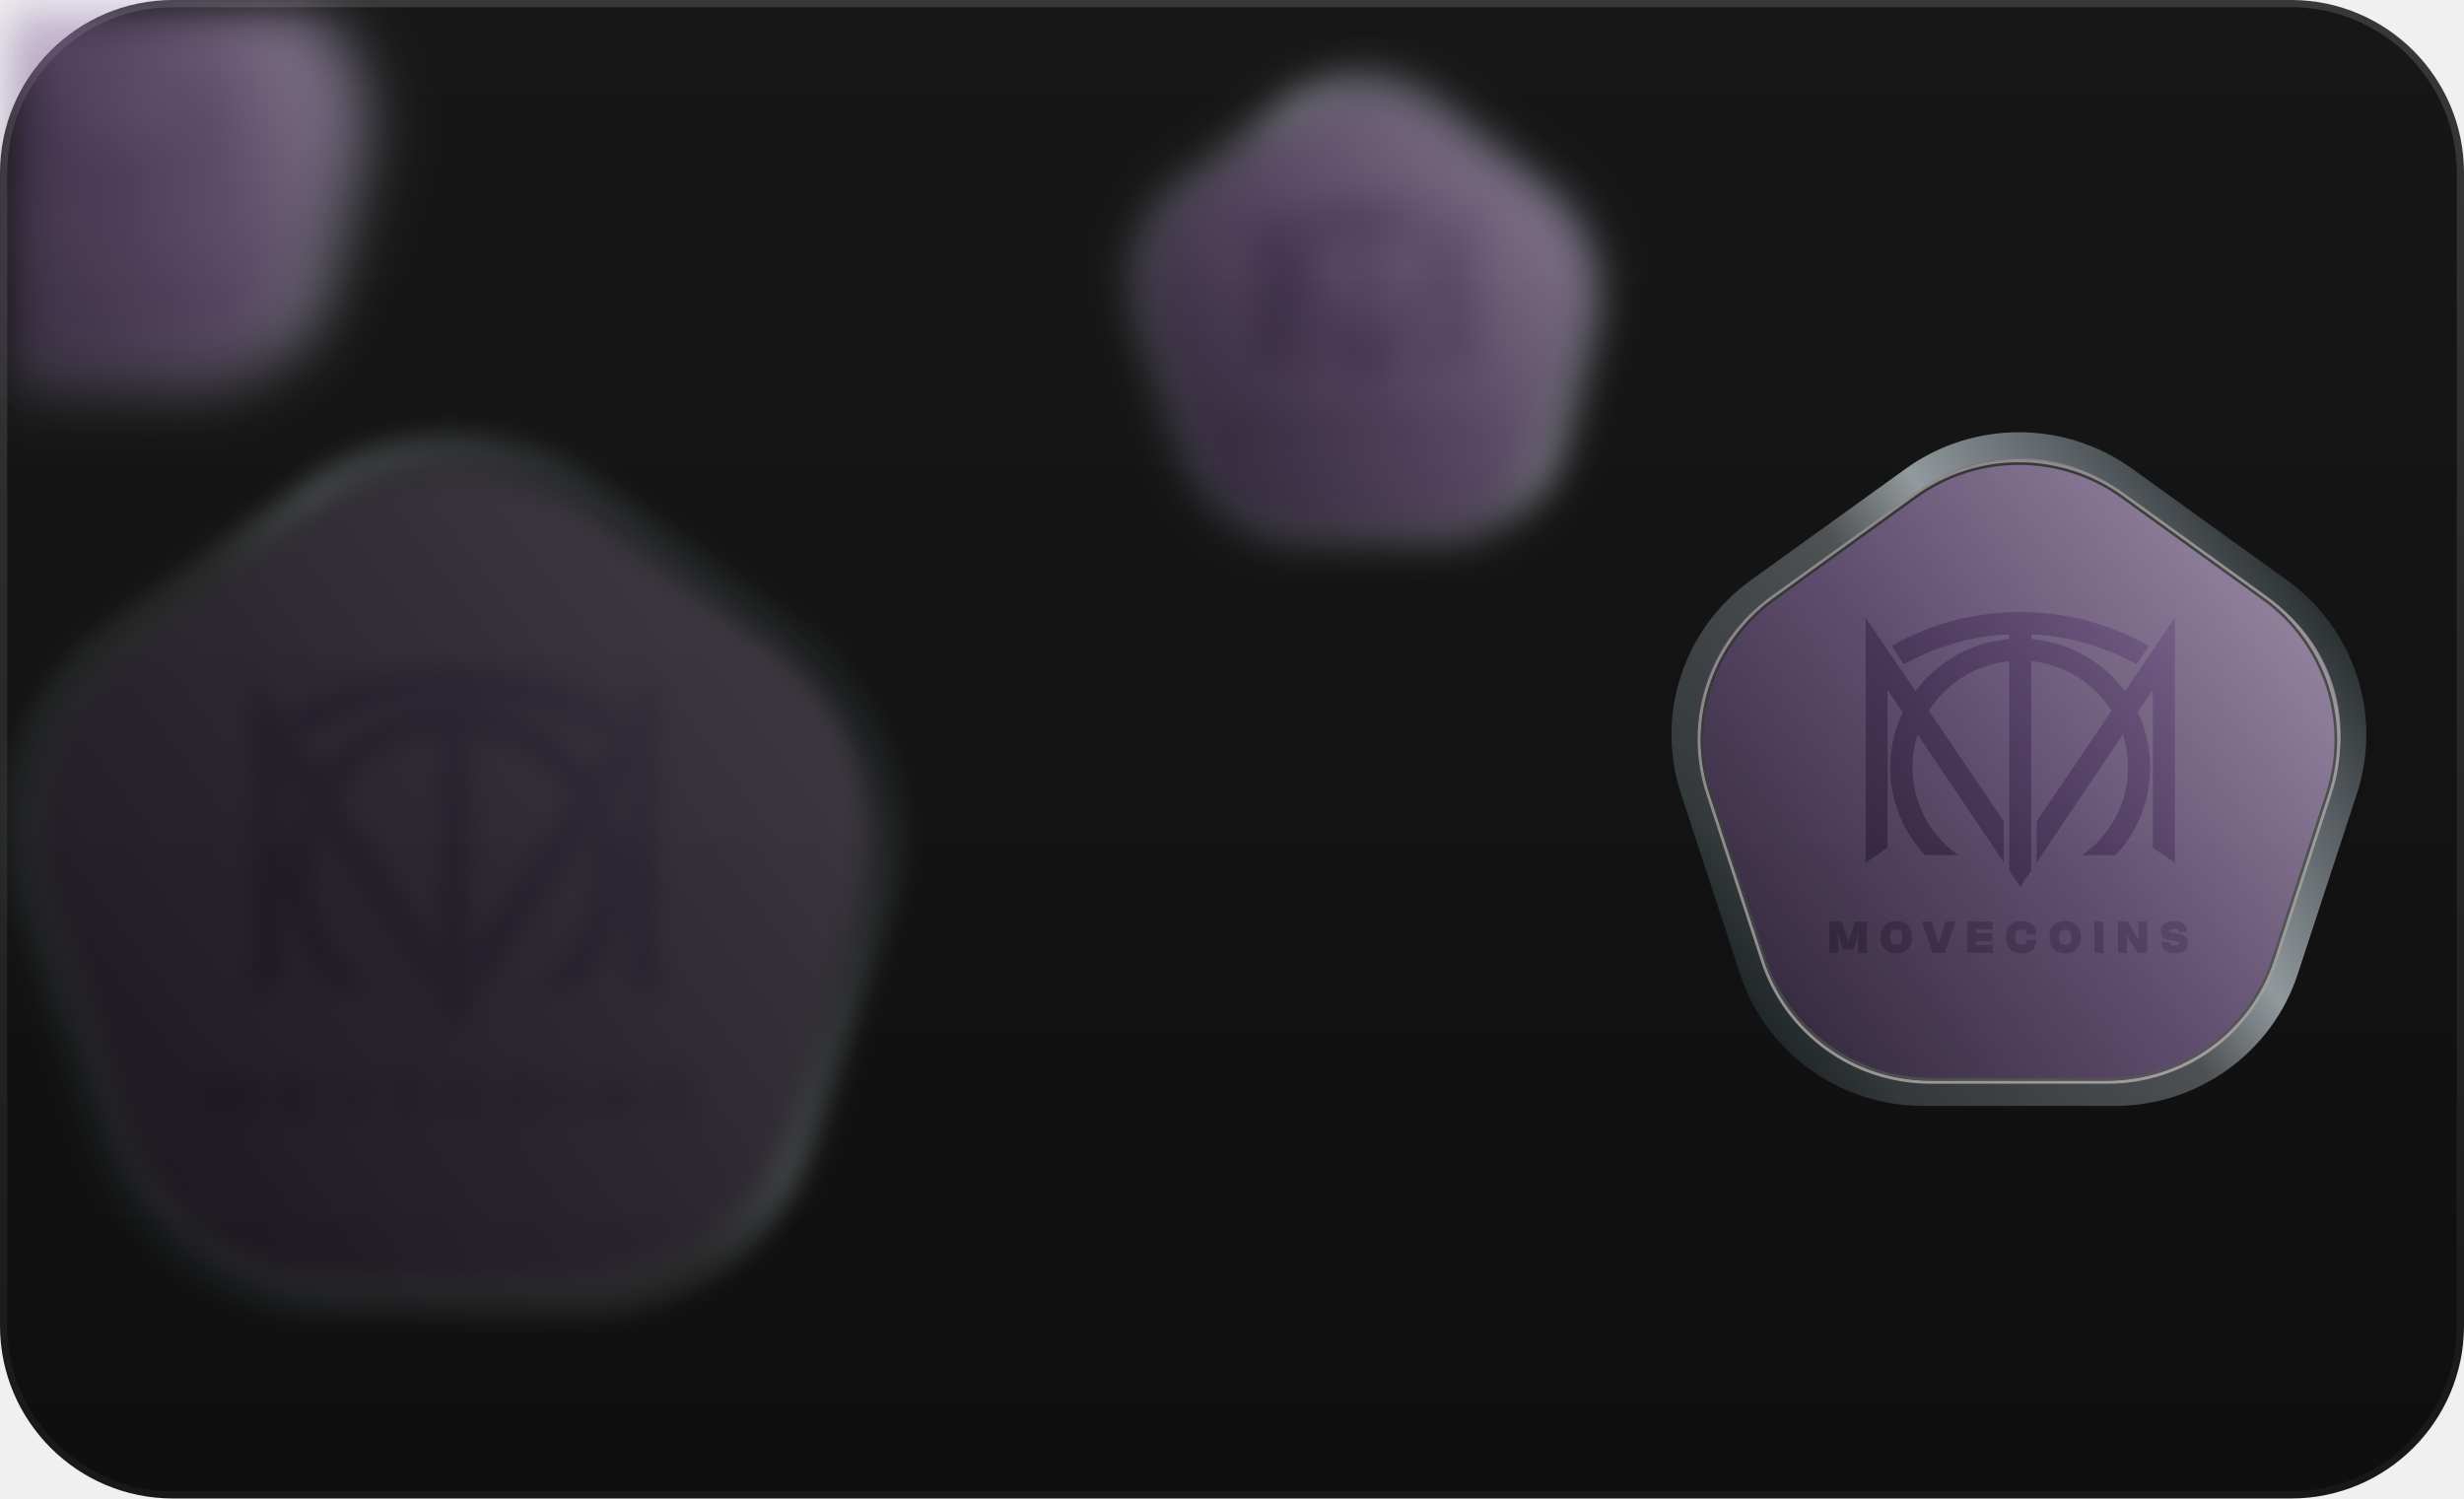
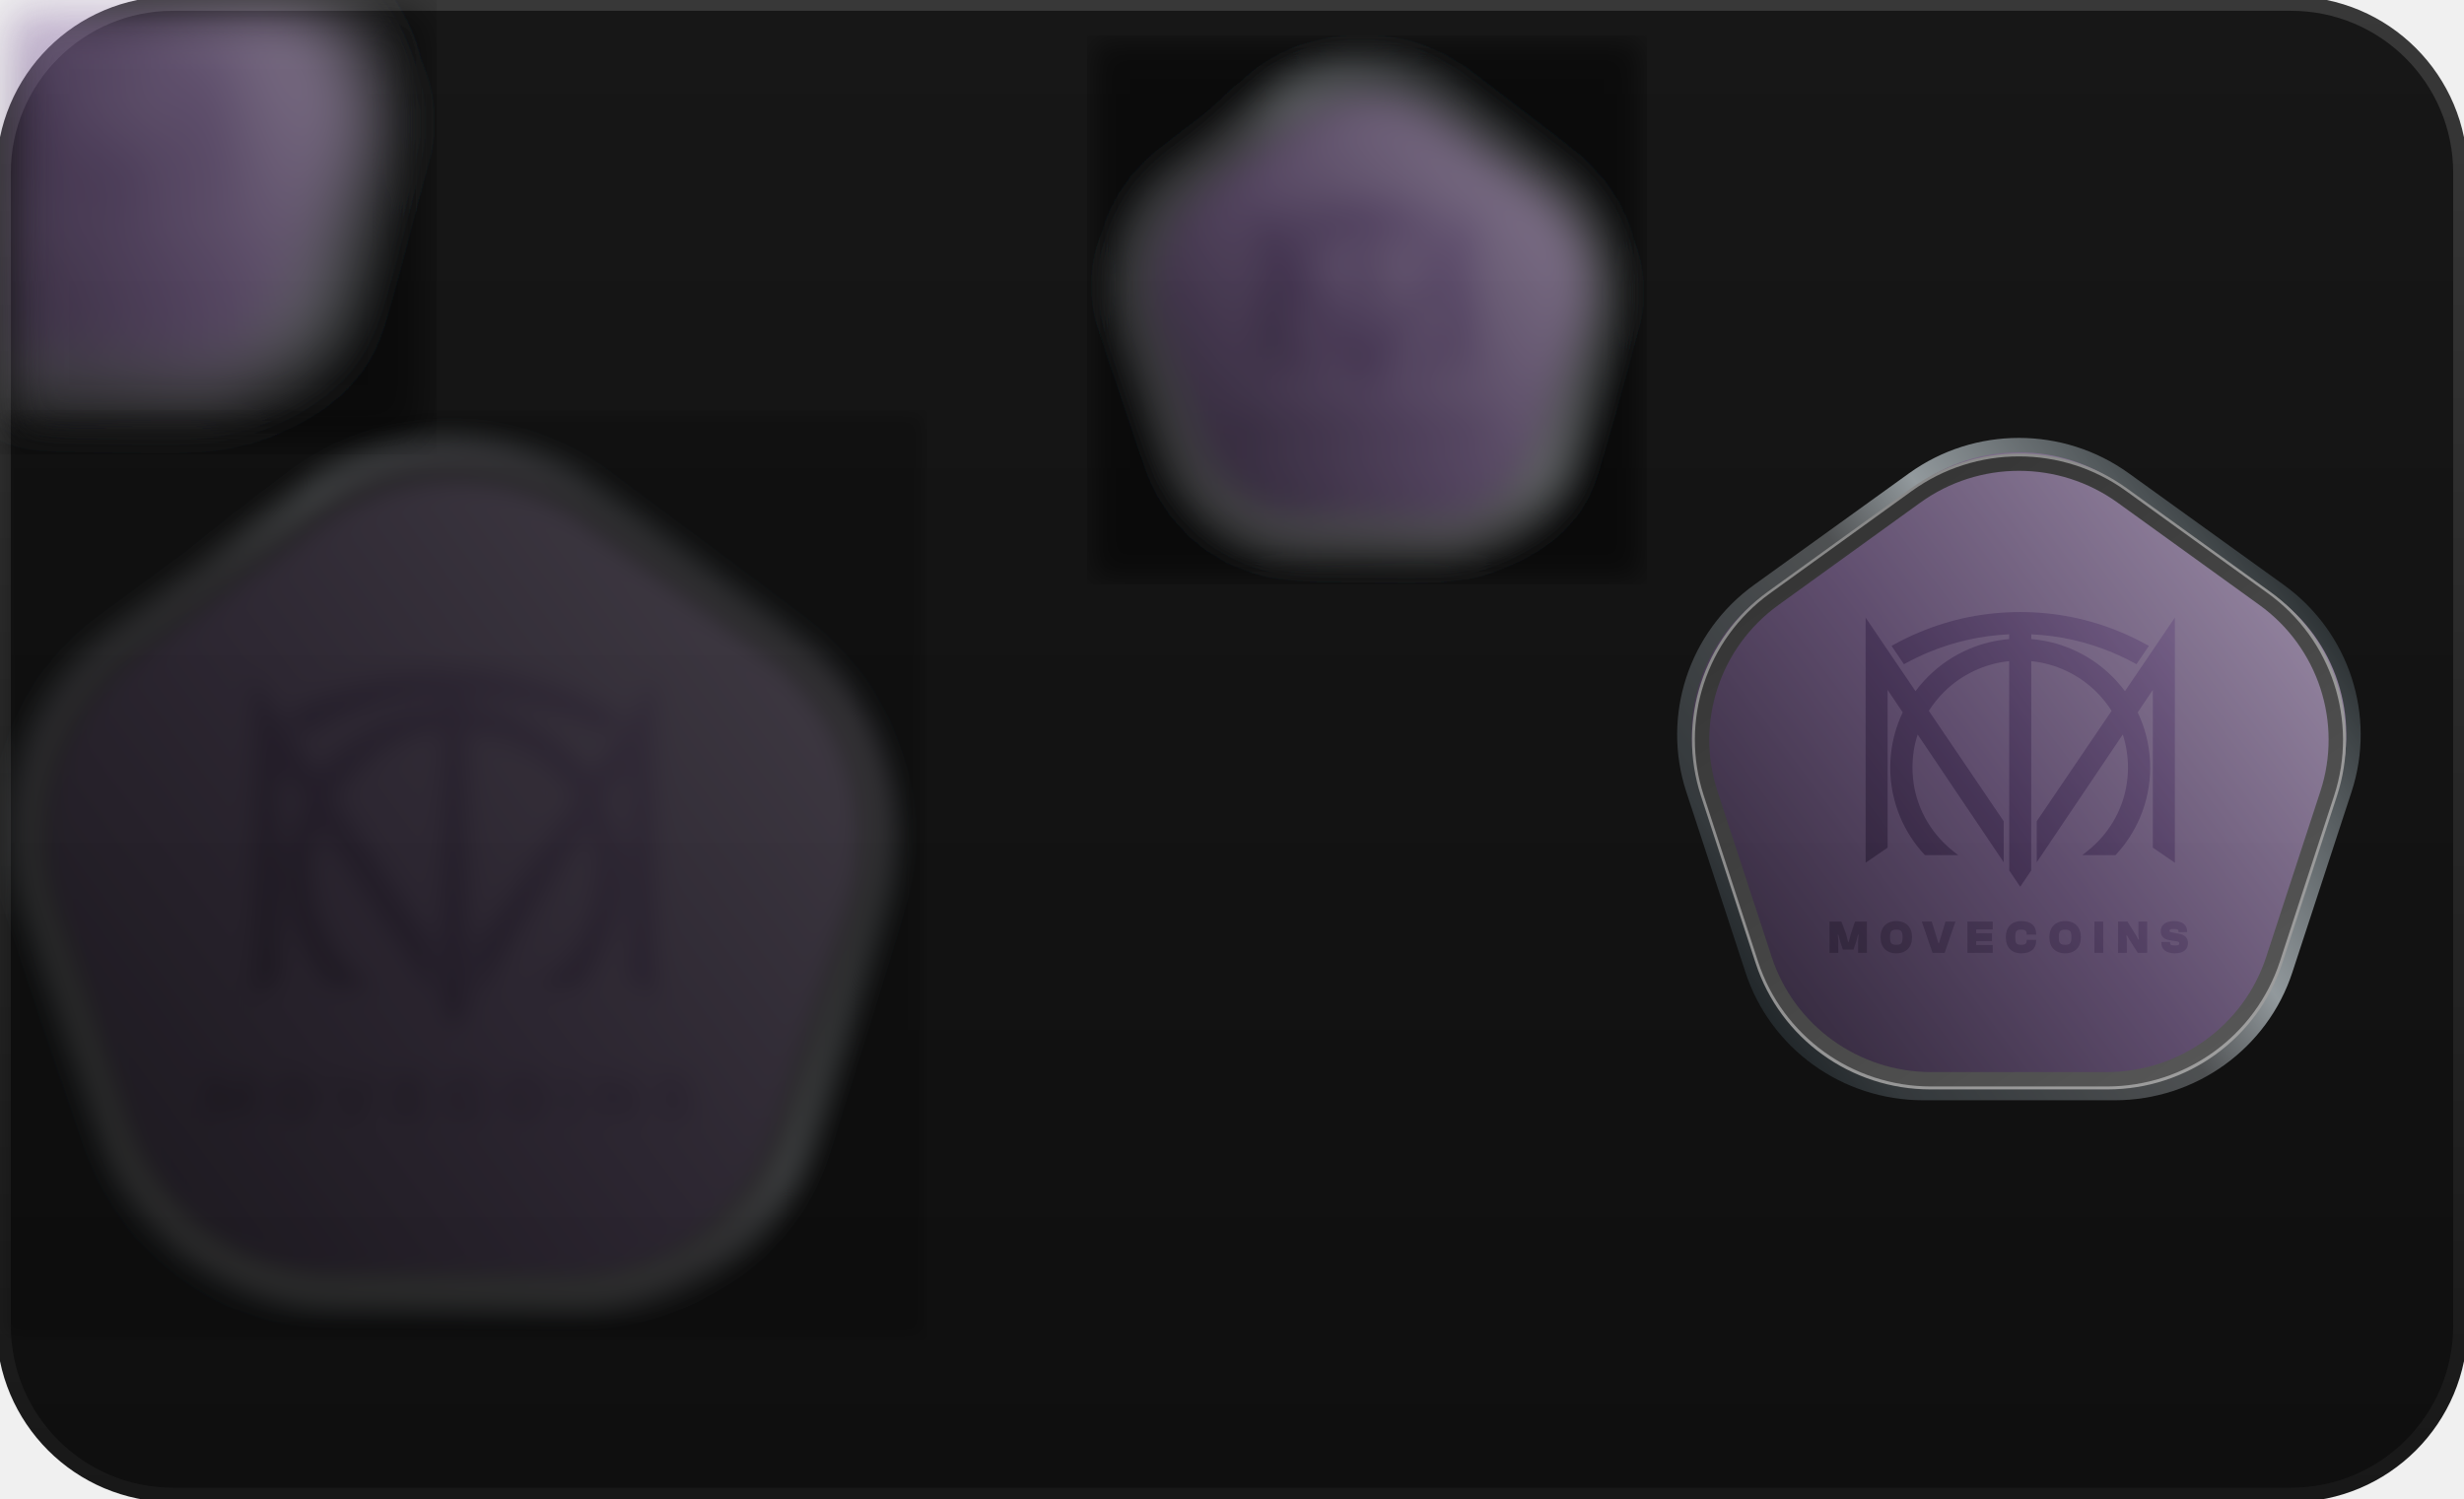
<svg xmlns="http://www.w3.org/2000/svg" width="171" height="104" viewBox="0 0 171 104" fill="none">
-   <rect x="0.25" y="0.25" width="170.5" height="103.5" rx="11.75" fill="url(#paint0_linear_1_2)" stroke="url(#paint1_linear_1_2)" stroke-width="0.5" />
+   <rect x="0.25" y="0.25" width="170.5" height="103.5" rx="11.75" fill="url(#paint0_linear_1_2)" stroke="url(#paint1_linear_1_2)" strokeWidth="0.5" />
  <g opacity="0.6">
    <path d="M132.672 33.502C137.163 30.268 143.244 30.268 147.735 33.502L158.038 40.922C162.529 44.156 164.408 49.889 162.692 55.122L158.757 67.128C157.042 72.361 152.122 75.904 146.571 75.904H133.836C128.285 75.904 123.365 72.361 121.649 67.128L117.714 55.122C115.999 49.889 117.878 44.156 122.369 40.922L132.672 33.502Z" fill="url(#paint2_linear_1_2)" />
-     <path d="M132.778 33.254C137.15 30.105 143.073 30.105 147.445 33.254L158.191 40.993C162.562 44.141 164.387 49.716 162.72 54.802L158.615 67.324C156.948 72.412 152.161 75.863 146.753 75.863H133.47C128.062 75.863 123.275 72.412 121.608 67.324L117.503 54.802C115.836 49.716 117.661 44.141 122.032 40.993L132.778 33.254Z" stroke="url(#paint3_linear_1_2)" stroke-width="1.785" />
-     <path d="M132.911 34.302C137.207 31.201 143.023 31.201 147.318 34.302L157.257 41.476C161.552 44.577 163.349 50.072 161.708 55.089L157.912 66.696C156.272 71.713 151.567 75.11 146.257 75.11H133.973C128.663 75.11 123.958 71.713 122.317 66.696L118.521 55.089C116.881 50.072 118.678 44.577 122.973 41.476L132.911 34.302Z" stroke="url(#paint4_linear_1_2)" stroke-width="0.209" />
-     <path d="M132.973 34.481C137.231 31.408 142.997 31.408 147.255 34.481L157.096 41.583C161.354 44.656 163.135 50.103 161.509 55.075L157.75 66.567C156.124 71.539 151.459 74.906 146.196 74.906H134.032C128.768 74.906 124.104 71.539 122.478 66.567L118.719 55.075C117.092 50.103 118.874 44.656 123.132 41.583L132.973 34.481Z" stroke="url(#paint5_linear_1_2)" stroke-width="0.18" />
+     <path d="M132.778 33.254C137.15 30.105 143.073 30.105 147.445 33.254L158.191 40.993C162.562 44.141 164.387 49.716 162.72 54.802L158.615 67.324C156.948 72.412 152.161 75.863 146.753 75.863H133.47C128.062 75.863 123.275 72.412 121.608 67.324L117.503 54.802C115.836 49.716 117.661 44.141 122.032 40.993L132.778 33.254Z" stroke="url(#paint3_linear_1_2)" strokeWidth="1.785" />
+     <path d="M132.911 34.302C137.207 31.201 143.023 31.201 147.318 34.302L157.257 41.476C161.552 44.577 163.349 50.072 161.708 55.089L157.912 66.696C156.272 71.713 151.567 75.11 146.257 75.11H133.973C128.663 75.11 123.958 71.713 122.317 66.696L118.521 55.089C116.881 50.072 118.678 44.577 122.973 41.476L132.911 34.302Z" stroke="url(#paint4_linear_1_2)" strokeWidth="0.209" />
+     <path d="M132.973 34.481C137.231 31.408 142.997 31.408 147.255 34.481L157.096 41.583C161.354 44.656 163.135 50.103 161.509 55.075L157.75 66.567C156.124 71.539 151.459 74.906 146.196 74.906H134.032C128.768 74.906 124.104 71.539 122.478 66.567L118.719 55.075C117.092 50.103 118.874 44.656 123.132 41.583L132.973 34.481Z" stroke="url(#paint5_linear_1_2)" strokeWidth="0.18" />
    <g style="mix-blend-mode:soft-light" opacity="0.6" clip-path="url(#clip0_1_2)">
      <path d="M150.946 42.843L150.944 59.884L149.406 58.831V47.879L148.355 49.44C148.41 49.554 148.462 49.67 148.511 49.785C148.982 50.889 149.22 52.06 149.22 53.268C149.22 54.476 148.982 55.647 148.511 56.751C148.109 57.693 147.552 58.553 146.855 59.306L146.816 59.349H144.505L144.805 59.115C145.043 58.93 145.272 58.728 145.488 58.515C146.902 57.114 147.681 55.25 147.681 53.268C147.681 52.482 147.559 51.714 147.319 50.978L141.348 59.844V56.996L141.37 56.964L146.545 49.334C146.246 48.861 145.89 48.42 145.488 48.02C144.27 46.814 142.67 46.059 140.969 45.886L140.964 60.416L140.202 61.547L139.44 60.416L139.439 57.992L139.435 45.886C137.733 46.059 136.133 46.814 134.916 48.02C134.513 48.42 134.157 48.862 133.859 49.334L139.055 56.996V59.844L133.084 50.978C132.844 51.714 132.723 52.482 132.723 53.268C132.723 55.25 133.502 57.114 134.916 58.515C135.131 58.728 135.361 58.93 135.598 59.115L135.899 59.349H133.587L133.548 59.306C132.852 58.553 132.294 57.693 131.892 56.751C131.422 55.647 131.183 54.476 131.183 53.268C131.183 52.06 131.422 50.889 131.892 49.785C131.941 49.67 131.994 49.554 132.048 49.44L130.998 47.879V58.831L129.46 59.884L129.457 42.843L132.934 47.97C133.203 47.608 133.502 47.263 133.827 46.941C134.656 46.119 135.621 45.474 136.696 45.024C137.569 44.657 138.49 44.432 139.434 44.353V44.023C137.489 44.111 135.595 44.536 133.804 45.287C133.271 45.511 132.744 45.765 132.24 46.041L132.133 46.1L131.273 44.828L131.397 44.759C131.98 44.435 132.587 44.139 133.205 43.881C135.423 42.95 137.777 42.478 140.202 42.478C142.626 42.478 144.98 42.95 147.199 43.881C147.816 44.139 148.424 44.435 149.006 44.759L149.131 44.828L148.27 46.1L148.164 46.041C147.659 45.765 147.132 45.511 146.599 45.287C144.81 44.537 142.916 44.111 140.969 44.023V44.353C141.914 44.432 142.834 44.657 143.708 45.024C144.782 45.474 145.748 46.119 146.577 46.941C146.901 47.262 147.201 47.608 147.47 47.97L150.946 42.843Z" fill="black" />
    </g>
    <g style="mix-blend-mode:soft-light" opacity="0.4">
      <path d="M127.577 66.135H126.967V63.96H127.792L128.116 64.817L128.256 65.378H128.298L128.448 64.817L128.736 63.96H129.561V66.135H128.951V65.339L128.986 64.872H128.944L128.811 65.372L128.636 65.907H127.892L127.717 65.372L127.581 64.872H127.539L127.577 65.339V66.135ZM131.604 66.167C130.913 66.167 130.51 65.726 130.51 65.047C130.51 64.369 130.913 63.927 131.604 63.927C132.292 63.927 132.695 64.369 132.695 65.047C132.695 65.726 132.292 66.167 131.604 66.167ZM131.604 65.573C131.939 65.573 132.039 65.466 132.039 65.047C132.039 64.628 131.939 64.521 131.604 64.521C131.267 64.521 131.166 64.628 131.166 65.047C131.166 65.466 131.267 65.573 131.604 65.573ZM134.958 66.135H134.117L133.374 63.96H134.062L134.523 65.453H134.565L135.016 63.96H135.705L134.958 66.135ZM138.294 66.135H136.538V63.96H138.294V64.508H137.148V64.771H138.245V65.317H137.148V65.586H138.294V66.135ZM140.283 66.167C139.582 66.167 139.202 65.726 139.202 65.047C139.202 64.369 139.582 63.927 140.283 63.927C140.972 63.927 141.306 64.284 141.306 64.791V64.865H140.654V64.856C140.654 64.606 140.572 64.521 140.27 64.521C139.959 64.521 139.858 64.596 139.858 65.047C139.858 65.499 139.959 65.573 140.27 65.573C140.572 65.573 140.654 65.489 140.654 65.239V65.229H141.306V65.304C141.306 65.81 140.972 66.167 140.283 66.167ZM143.321 66.167C142.629 66.167 142.227 65.726 142.227 65.047C142.227 64.369 142.629 63.927 143.321 63.927C144.009 63.927 144.411 64.369 144.411 65.047C144.411 65.726 144.009 66.167 143.321 66.167ZM143.321 65.573C143.655 65.573 143.756 65.466 143.756 65.047C143.756 64.628 143.655 64.521 143.321 64.521C142.983 64.521 142.882 64.628 142.882 65.047C142.882 65.466 142.983 65.573 143.321 65.573ZM145.964 66.135H145.353V63.96H145.964V66.135ZM147.603 66.135H146.992V63.96H147.645L148.252 64.937L148.395 65.203H148.437L148.404 64.937V63.96H149.012V66.135H148.362L147.788 65.229L147.612 64.921H147.57L147.603 65.229V66.135ZM150.932 66.167C150.309 66.167 149.997 65.875 149.997 65.421V65.378H150.598V65.404C150.598 65.583 150.663 65.619 150.955 65.619C151.185 65.619 151.234 65.583 151.234 65.489C151.234 65.388 151.202 65.356 151.052 65.333L150.578 65.258C150.137 65.19 149.955 64.956 149.955 64.619C149.955 64.232 150.25 63.927 150.89 63.927C151.497 63.927 151.786 64.232 151.786 64.638V64.693H151.185V64.654C151.185 64.528 151.124 64.476 150.851 64.476C150.621 64.476 150.562 64.515 150.562 64.596C150.562 64.664 150.604 64.693 150.731 64.716L151.205 64.8C151.666 64.882 151.845 65.122 151.845 65.46C151.845 65.839 151.585 66.167 150.932 66.167Z" fill="black" />
    </g>
  </g>
  <g opacity="0.5" filter="url(#filter0_f_1_2)">
    <path d="M2.539 -5.343C5.917 -7.797 10.491 -7.797 13.869 -5.343L21.619 0.287C24.997 2.742 26.41 7.092 25.12 11.063L22.16 20.173C20.869 24.144 17.169 26.832 12.994 26.832H3.415C-0.76 26.832 -4.461 24.144 -5.751 20.173L-8.711 11.063C-10.002 7.092 -8.588 2.742 -5.21 0.287L2.539 -5.343Z" fill="url(#paint6_linear_1_2)" />
-     <path d="M2.639 -5.514C5.917 -7.895 10.355 -7.895 13.633 -5.514L21.715 0.359C24.993 2.74 26.365 6.961 25.113 10.815L22.025 20.317C20.773 24.17 17.183 26.779 13.131 26.779H3.14C-0.911 26.779 -4.502 24.17 -5.754 20.317L-8.841 10.815C-10.093 6.961 -8.722 2.74 -5.444 0.359L2.639 -5.514Z" stroke="url(#paint7_linear_1_2)" stroke-width="1.401" />
-     <path d="M2.721 -4.733C5.951 -7.085 10.324 -7.085 13.553 -4.733L21.028 0.71C24.258 3.062 25.609 7.231 24.376 11.037L21.52 19.845C20.287 23.651 16.749 26.227 12.757 26.227H3.517C-0.474 26.227 -4.012 23.651 -5.246 19.845L-8.101 11.037C-9.335 7.231 -7.983 3.062 -4.754 0.71L2.721 -4.733Z" stroke="url(#paint8_linear_1_2)" stroke-width="0.164" />
-     <path d="M2.768 -4.598C5.97 -6.929 10.305 -6.929 13.507 -4.598L20.909 0.791C24.11 3.123 25.45 7.255 24.227 11.027L21.4 19.747C20.177 23.519 16.669 26.073 12.712 26.073H3.563C-0.395 26.073 -3.902 23.519 -5.125 19.747L-7.952 11.027C-9.175 7.255 -7.836 3.123 -4.634 0.791L2.768 -4.598Z" stroke="url(#paint9_linear_1_2)" stroke-width="0.141" />
+     <path d="M2.639 -5.514C5.917 -7.895 10.355 -7.895 13.633 -5.514L21.715 0.359C24.993 2.74 26.365 6.961 25.113 10.815L22.025 20.317C20.773 24.17 17.183 26.779 13.131 26.779H3.14C-0.911 26.779 -4.502 24.17 -5.754 20.317L-8.841 10.815C-10.093 6.961 -8.722 2.74 -5.444 0.359L2.639 -5.514Z" stroke="url(#paint7_linear_1_2)" strokeWidth="1.401" />
+     <path d="M2.721 -4.733C5.951 -7.085 10.324 -7.085 13.553 -4.733L21.028 0.71C24.258 3.062 25.609 7.231 24.376 11.037L21.52 19.845C20.287 23.651 16.749 26.227 12.757 26.227H3.517C-0.474 26.227 -4.012 23.651 -5.246 19.845L-8.101 11.037C-9.335 7.231 -7.983 3.062 -4.754 0.71L2.721 -4.733Z" stroke="url(#paint8_linear_1_2)" strokeWidth="0.164" />
+     <path d="M2.768 -4.598C5.97 -6.929 10.305 -6.929 13.507 -4.598L20.909 0.791C24.11 3.123 25.45 7.255 24.227 11.027L21.4 19.747C20.177 23.519 16.669 26.073 12.712 26.073H3.563C-0.395 26.073 -3.902 23.519 -5.125 19.747L-7.952 11.027C-9.175 7.255 -7.836 3.123 -4.634 0.791L2.768 -4.598Z" stroke="url(#paint9_linear_1_2)" strokeWidth="0.141" />
    <g style="mix-blend-mode:soft-light" opacity="0.6" clip-path="url(#clip1_1_2)">
      <path d="M16.286 1.746L16.284 14.676L15.128 13.877V5.567L14.337 6.751C14.379 6.838 14.418 6.926 14.455 7.013C14.809 7.85 14.988 8.739 14.988 9.656C14.988 10.572 14.809 11.461 14.455 12.299C14.152 13.014 13.733 13.666 13.209 14.238L13.18 14.27H11.441L11.668 14.093C11.846 13.953 12.019 13.799 12.181 13.637C13.244 12.574 13.83 11.16 13.83 9.656C13.83 9.06 13.739 8.476 13.558 7.918L9.067 14.646V12.485L9.084 12.46L12.976 6.67C12.751 6.312 12.483 5.977 12.181 5.674C11.265 4.759 10.061 4.186 8.782 4.054L8.778 15.08L8.205 15.938L7.632 15.08L7.631 13.241L7.628 4.054C6.348 4.186 5.145 4.759 4.229 5.674C3.926 5.977 3.658 6.312 3.434 6.67L7.343 12.485V14.646L2.851 7.918C2.671 8.476 2.58 9.06 2.58 9.656C2.58 11.16 3.166 12.574 4.229 13.637C4.391 13.799 4.563 13.952 4.742 14.093L4.968 14.27H3.23L3.2 14.238C2.676 13.666 2.257 13.014 1.955 12.299C1.601 11.461 1.421 10.572 1.421 9.656C1.421 8.739 1.601 7.85 1.955 7.013C1.992 6.925 2.031 6.837 2.072 6.751L1.282 5.567V13.877L0.125 14.676L0.123 1.746L2.738 5.636C2.94 5.361 3.166 5.099 3.41 4.855C4.033 4.231 4.759 3.742 5.568 3.4C6.225 3.122 6.917 2.951 7.627 2.891V2.641C6.165 2.707 4.739 3.03 3.393 3.6C2.992 3.769 2.595 3.962 2.216 4.172L2.136 4.217L1.489 3.252L1.582 3.199C2.021 2.953 2.477 2.729 2.942 2.533C4.611 1.827 6.381 1.469 8.205 1.469C10.028 1.469 11.799 1.827 13.468 2.533C13.932 2.729 14.389 2.953 14.827 3.199L14.921 3.252L14.274 4.217L14.194 4.172C13.814 3.962 13.418 3.769 13.017 3.6C11.671 3.031 10.246 2.708 8.782 2.641V2.891C9.493 2.951 10.185 3.122 10.842 3.4C11.65 3.742 12.376 4.231 13 4.855C13.244 5.099 13.469 5.361 13.671 5.636L16.286 1.746Z" fill="black" />
    </g>
    <g style="mix-blend-mode:soft-light" opacity="0.4">
      <path d="M-1.268 19.143H-1.747V17.436H-1.1L-0.845 18.108L-0.735 18.549H-0.702L-0.585 18.108L-0.358 17.436H0.289V19.143H-0.19V18.518L-0.162 18.152H-0.195L-0.3 18.544L-0.437 18.964H-1.021L-1.158 18.544L-1.265 18.152H-1.298L-1.268 18.518V19.143ZM1.892 19.168C1.349 19.168 1.033 18.822 1.033 18.289C1.033 17.757 1.349 17.41 1.892 17.41C2.432 17.41 2.748 17.757 2.748 18.289C2.748 18.822 2.432 19.168 1.892 19.168ZM1.892 18.702C2.154 18.702 2.233 18.618 2.233 18.289C2.233 17.96 2.154 17.877 1.892 17.877C1.627 17.877 1.548 17.96 1.548 18.289C1.548 18.618 1.627 18.702 1.892 18.702ZM4.524 19.143H3.864L3.28 17.436H3.82L4.182 18.608H4.215L4.569 17.436H5.11L4.524 19.143ZM7.141 19.143H5.763V17.436H7.141V17.866H6.242V18.073H7.103V18.501H6.242V18.712H7.141V19.143ZM8.703 19.168C8.152 19.168 7.854 18.822 7.854 18.289C7.854 17.757 8.152 17.41 8.703 17.41C9.243 17.41 9.505 17.691 9.505 18.088V18.146H8.993V18.139C8.993 17.943 8.929 17.877 8.692 17.877C8.448 17.877 8.369 17.935 8.369 18.289C8.369 18.643 8.448 18.702 8.692 18.702C8.929 18.702 8.993 18.636 8.993 18.439V18.432H9.505V18.49C9.505 18.888 9.243 19.168 8.703 19.168ZM11.086 19.168C10.543 19.168 10.227 18.822 10.227 18.289C10.227 17.757 10.543 17.41 11.086 17.41C11.626 17.41 11.942 17.757 11.942 18.289C11.942 18.822 11.626 19.168 11.086 19.168ZM11.086 18.702C11.348 18.702 11.427 18.618 11.427 18.289C11.427 17.96 11.348 17.877 11.086 17.877C10.821 17.877 10.742 17.96 10.742 18.289C10.742 18.618 10.821 18.702 11.086 18.702ZM13.16 19.143H12.681V17.436H13.16V19.143ZM14.446 19.143H13.967V17.436H14.479L14.955 18.203L15.068 18.411H15.101L15.075 18.203V17.436H15.552V19.143H15.042L14.591 18.432L14.454 18.19H14.421L14.446 18.432V19.143ZM17.059 19.168C16.57 19.168 16.325 18.939 16.325 18.582V18.549H16.796V18.569C16.796 18.709 16.847 18.738 17.077 18.738C17.258 18.738 17.296 18.709 17.296 18.636C17.296 18.557 17.27 18.531 17.153 18.513L16.781 18.455C16.435 18.401 16.292 18.218 16.292 17.953C16.292 17.65 16.524 17.41 17.026 17.41C17.502 17.41 17.729 17.65 17.729 17.968V18.012H17.258V17.981C17.258 17.882 17.209 17.841 16.995 17.841C16.814 17.841 16.768 17.871 16.768 17.935C16.768 17.989 16.802 18.012 16.901 18.029L17.273 18.096C17.634 18.159 17.775 18.348 17.775 18.613C17.775 18.911 17.571 19.168 17.059 19.168Z" fill="black" />
    </g>
  </g>
  <g opacity="0.2" filter="url(#filter1_f_1_2)">
    <path d="M21.729 34.605C27.582 30.352 35.509 30.352 41.362 34.605L54.791 44.361C60.645 48.614 63.094 56.153 60.858 63.034L55.729 78.821C53.493 85.702 47.081 90.361 39.845 90.361H23.246C16.011 90.361 9.598 85.702 7.362 78.821L2.233 63.034C-0.003 56.153 2.446 48.614 8.3 44.361L21.729 34.605Z" fill="url(#paint10_linear_1_2)" />
-     <path d="M21.902 34.309C27.582 30.182 35.273 30.182 40.953 34.309L54.96 44.485C60.64 48.612 63.017 55.927 60.847 62.604L55.497 79.07C53.327 85.747 47.105 90.268 40.084 90.268H22.771C15.75 90.268 9.528 85.747 7.358 79.07L2.008 62.604C-0.162 55.927 2.215 48.612 7.895 44.485L21.902 34.309Z" stroke="url(#paint11_linear_1_2)" stroke-width="2.427" />
-     <path d="M22.046 35.66C27.642 31.584 35.221 31.584 40.817 35.66L53.77 45.093C59.367 49.169 61.709 56.393 59.571 62.988L54.623 78.252C52.486 84.847 46.355 89.311 39.437 89.311H23.426C16.508 89.311 10.377 84.847 8.24 78.252L3.292 62.988C1.154 56.393 3.496 49.169 9.093 45.093L22.046 35.66Z" stroke="url(#paint12_linear_1_2)" stroke-width="0.284" />
-     <path d="M22.126 35.897C27.674 31.858 35.187 31.858 40.735 35.897L53.562 45.237C59.11 49.276 61.432 56.437 59.313 62.974L54.413 78.085C52.294 84.622 46.216 89.047 39.358 89.047H23.503C16.645 89.047 10.567 84.622 8.448 78.085L3.549 62.974C1.429 56.437 3.751 49.276 9.299 45.237L22.126 35.897Z" stroke="url(#paint13_linear_1_2)" stroke-width="0.245" />
+     <path d="M21.902 34.309C27.582 30.182 35.273 30.182 40.953 34.309L54.96 44.485C60.64 48.612 63.017 55.927 60.847 62.604L55.497 79.07C53.327 85.747 47.105 90.268 40.084 90.268H22.771C15.75 90.268 9.528 85.747 7.358 79.07L2.008 62.604C-0.162 55.927 2.215 48.612 7.895 44.485L21.902 34.309Z" stroke="url(#paint11_linear_1_2)" strokeWidth="2.427" />
+     <path d="M22.046 35.66C27.642 31.584 35.221 31.584 40.817 35.66L53.77 45.093C59.367 49.169 61.709 56.393 59.571 62.988L54.623 78.252C52.486 84.847 46.355 89.311 39.437 89.311H23.426C16.508 89.311 10.377 84.847 8.24 78.252L3.292 62.988C1.154 56.393 3.496 49.169 9.093 45.093L22.046 35.66Z" stroke="url(#paint12_linear_1_2)" strokeWidth="0.284" />
+     <path d="M22.126 35.897C27.674 31.858 35.187 31.858 40.735 35.897L53.562 45.237C59.11 49.276 61.432 56.437 59.313 62.974L54.413 78.085C52.294 84.622 46.216 89.047 39.358 89.047H23.503C16.645 89.047 10.567 84.622 8.448 78.085L3.549 62.974C1.429 56.437 3.751 49.276 9.299 45.237L22.126 35.897Z" stroke="url(#paint13_linear_1_2)" strokeWidth="0.245" />
    <g style="mix-blend-mode:soft-light" opacity="0.6" clip-path="url(#clip2_1_2)">
      <path d="M45.551 46.888L45.547 69.295L43.543 67.911V53.509L42.173 55.562C42.244 55.713 42.312 55.865 42.376 56.016C42.99 57.467 43.301 59.008 43.301 60.596C43.301 62.184 42.99 63.724 42.376 65.175C41.852 66.415 41.126 67.545 40.218 68.536L40.167 68.592H37.154L37.547 68.284C37.856 68.041 38.155 67.776 38.436 67.495C40.279 65.653 41.294 63.202 41.294 60.596C41.294 59.562 41.135 58.552 40.823 57.584L33.04 69.243V65.499L33.069 65.456L39.814 55.422C39.424 54.801 38.961 54.221 38.436 53.695C36.849 52.109 34.763 51.116 32.545 50.889L32.539 69.995L31.546 71.482L30.553 69.995L30.551 66.808L30.546 50.889C28.328 51.116 26.243 52.109 24.656 53.695C24.131 54.221 23.668 54.802 23.278 55.422L30.052 65.499V69.243L22.269 57.584C21.956 58.552 21.799 59.562 21.799 60.596C21.799 63.202 22.814 65.653 24.656 67.495C24.937 67.775 25.236 68.04 25.545 68.284L25.937 68.592H22.925L22.874 68.536C21.966 67.545 21.239 66.415 20.715 65.175C20.102 63.724 19.791 62.184 19.791 60.596C19.791 59.008 20.102 57.467 20.715 56.016C20.779 55.864 20.848 55.712 20.919 55.562L19.55 53.509V67.911L17.544 69.295L17.541 46.888L22.073 53.629C22.423 53.153 22.814 52.699 23.237 52.276C24.317 51.196 25.575 50.348 26.976 49.755C28.115 49.273 29.315 48.977 30.545 48.873V48.439C28.01 48.555 25.541 49.114 23.207 50.101C22.512 50.395 21.825 50.73 21.168 51.093L21.029 51.17L19.908 49.498L20.07 49.407C20.829 48.98 21.621 48.592 22.426 48.252C25.318 47.029 28.386 46.408 31.546 46.408C34.706 46.408 37.774 47.029 40.666 48.252C41.471 48.592 42.262 48.98 43.022 49.407L43.184 49.498L42.062 51.17L41.924 51.093C41.266 50.73 40.58 50.395 39.884 50.101C37.553 49.115 35.084 48.556 32.546 48.439V48.873C33.778 48.977 34.977 49.273 36.116 49.755C37.516 50.348 38.774 51.196 39.855 52.276C40.278 52.698 40.668 53.153 41.019 53.629L45.551 46.888Z" fill="black" />
    </g>
    <g style="mix-blend-mode:soft-light" opacity="0.4">
      <path d="M15.131 77.57H14.301V74.612H15.422L15.864 75.778L16.054 76.542H16.111L16.314 75.778L16.707 74.612H17.828V77.57H16.998V76.489L17.047 75.853H16.989L16.808 76.533L16.57 77.261H15.559L15.321 76.533L15.135 75.853H15.078L15.131 76.489V77.57ZM20.607 77.615C19.666 77.615 19.119 77.014 19.119 76.091C19.119 75.169 19.666 74.568 20.607 74.568C21.543 74.568 22.09 75.169 22.09 76.091C22.09 77.014 21.543 77.615 20.607 77.615ZM20.607 76.807C21.061 76.807 21.198 76.661 21.198 76.091C21.198 75.522 21.061 75.376 20.607 75.376C20.148 75.376 20.011 75.522 20.011 76.091C20.011 76.661 20.148 76.807 20.607 76.807ZM25.167 77.57H24.023L23.013 74.612H23.948L24.575 76.643H24.633L25.246 74.612H26.182L25.167 77.57ZM29.703 77.57H27.315V74.612H29.703V75.359H28.145V75.716H29.637V76.458H28.145V76.824H29.703V77.57ZM32.409 77.615C31.455 77.615 30.939 77.014 30.939 76.091C30.939 75.169 31.455 74.568 32.409 74.568C33.345 74.568 33.799 75.054 33.799 75.743V75.844H32.912V75.831C32.912 75.491 32.802 75.376 32.391 75.376C31.967 75.376 31.831 75.478 31.831 76.091C31.831 76.705 31.967 76.807 32.391 76.807C32.802 76.807 32.912 76.692 32.912 76.352V76.339H33.799V76.44C33.799 77.129 33.345 77.615 32.409 77.615ZM36.539 77.615C35.599 77.615 35.051 77.014 35.051 76.091C35.051 75.169 35.599 74.568 36.539 74.568C37.475 74.568 38.022 75.169 38.022 76.091C38.022 77.014 37.475 77.615 36.539 77.615ZM36.539 76.807C36.993 76.807 37.13 76.661 37.13 76.091C37.13 75.522 36.993 75.376 36.539 75.376C36.08 75.376 35.943 75.522 35.943 76.091C35.943 76.661 36.08 76.807 36.539 76.807ZM40.133 77.57H39.303V74.612H40.133V77.57ZM42.361 77.57H41.532V74.612H42.419L43.244 75.941L43.439 76.303H43.496L43.452 75.941V74.612H44.277V77.57H43.394L42.613 76.339L42.375 75.919H42.317L42.361 76.339V77.57ZM46.889 77.615C46.042 77.615 45.618 77.217 45.618 76.599V76.542H46.434V76.577C46.434 76.82 46.523 76.868 46.92 76.868C47.233 76.868 47.3 76.82 47.3 76.692C47.3 76.555 47.256 76.511 47.053 76.48L46.408 76.378C45.808 76.286 45.56 75.968 45.56 75.509C45.56 74.983 45.962 74.568 46.832 74.568C47.657 74.568 48.05 74.983 48.05 75.535V75.61H47.233V75.557C47.233 75.385 47.15 75.314 46.779 75.314C46.465 75.314 46.386 75.367 46.386 75.478C46.386 75.57 46.443 75.61 46.615 75.641L47.26 75.756C47.887 75.866 48.13 76.193 48.13 76.652C48.13 77.169 47.776 77.615 46.889 77.615Z" fill="black" />
    </g>
  </g>
  <g opacity="0.5" filter="url(#filter2_f_1_2)">
    <path d="M89.668 7.473C92.811 5.19 97.067 5.19 100.21 7.473L107.421 12.712C110.564 14.996 111.88 19.044 110.679 22.739L107.925 31.216C106.724 34.911 103.281 37.412 99.396 37.412H90.483C86.597 37.412 83.154 34.911 81.954 31.216L79.199 22.739C77.999 19.044 79.314 14.996 82.457 12.712L89.668 7.473Z" fill="url(#paint14_linear_1_2)" />
-     <path d="M89.76 7.314C92.81 5.098 96.94 5.098 99.99 7.314L107.511 12.778C110.561 14.994 111.837 18.922 110.672 22.507L107.799 31.348C106.635 34.934 103.293 37.361 99.523 37.361H90.227C86.457 37.361 83.116 34.934 81.951 31.348L79.078 22.507C77.913 18.922 79.189 14.994 82.239 12.778L89.76 7.314Z" stroke="url(#paint15_linear_1_2)" stroke-width="1.303" />
-     <path d="M89.838 8.039C92.843 5.85 96.912 5.85 99.917 8.039L106.873 13.104C109.878 15.293 111.135 19.172 109.988 22.713L107.331 30.909C106.183 34.45 102.891 36.848 99.177 36.848H90.579C86.865 36.848 83.573 34.45 82.425 30.909L79.768 22.713C78.62 19.172 79.878 15.293 82.883 13.104L89.838 8.039Z" stroke="url(#paint16_linear_1_2)" stroke-width="0.153" />
-     <path d="M89.882 8.166C92.861 5.997 96.895 5.997 99.874 8.166L106.761 13.181C109.74 15.35 110.987 19.195 109.849 22.705L107.218 30.819C106.08 34.329 102.817 36.706 99.134 36.706H90.621C86.939 36.706 83.675 34.329 82.537 30.819L79.906 22.705C78.768 19.195 80.015 15.35 82.994 13.181L89.882 8.166Z" stroke="url(#paint17_linear_1_2)" stroke-width="0.131" />
+     <path d="M89.76 7.314C92.81 5.098 96.94 5.098 99.99 7.314L107.511 12.778C110.561 14.994 111.837 18.922 110.672 22.507L107.799 31.348C106.635 34.934 103.293 37.361 99.523 37.361H90.227C86.457 37.361 83.116 34.934 81.951 31.348L79.078 22.507C77.913 18.922 79.189 14.994 82.239 12.778L89.76 7.314Z" stroke="url(#paint15_linear_1_2)" strokeWidth="1.303" />
+     <path d="M89.838 8.039C92.843 5.85 96.912 5.85 99.917 8.039L106.873 13.104C109.878 15.293 111.135 19.172 109.988 22.713L107.331 30.909C106.183 34.45 102.891 36.848 99.177 36.848H90.579C86.865 36.848 83.573 34.45 82.425 30.909L79.768 22.713C78.62 19.172 79.878 15.293 82.883 13.104L89.838 8.039Z" stroke="url(#paint16_linear_1_2)" strokeWidth="0.153" />
+     <path d="M89.882 8.166C92.861 5.997 96.895 5.997 99.874 8.166L106.761 13.181C109.74 15.35 110.987 19.195 109.849 22.705L107.218 30.819C106.08 34.329 102.817 36.706 99.134 36.706H90.621C86.939 36.706 83.675 34.329 82.537 30.819L79.906 22.705C78.768 19.195 80.015 15.35 82.994 13.181L89.882 8.166Z" stroke="url(#paint17_linear_1_2)" strokeWidth="0.131" />
    <g style="mix-blend-mode:soft-light" opacity="0.6" clip-path="url(#clip3_1_2)">
      <path d="M102.458 14.068L102.456 26.1L101.38 25.357V17.623L100.644 18.726C100.683 18.807 100.719 18.889 100.753 18.97C101.083 19.749 101.25 20.576 101.25 21.429C101.25 22.281 101.083 23.109 100.753 23.888C100.472 24.553 100.082 25.16 99.594 25.692L99.567 25.722H97.95L98.16 25.557C98.326 25.427 98.487 25.284 98.638 25.133C99.627 24.144 100.172 22.828 100.172 21.429C100.172 20.874 100.087 20.331 99.919 19.811L95.74 26.072V24.061L95.756 24.038L99.377 18.651C99.168 18.317 98.919 18.006 98.638 17.724C97.785 16.872 96.666 16.339 95.475 16.216L95.471 26.476L94.938 27.274L94.405 26.476L94.404 24.764L94.401 16.216C93.21 16.339 92.091 16.872 91.238 17.724C90.957 18.006 90.708 18.317 90.499 18.651L94.136 24.061V26.072L89.957 19.811C89.789 20.331 89.704 20.874 89.704 21.429C89.704 22.828 90.249 24.144 91.238 25.133C91.389 25.284 91.55 25.426 91.716 25.557L91.926 25.722H90.309L90.281 25.692C89.794 25.16 89.404 24.553 89.123 23.888C88.793 23.109 88.626 22.281 88.626 21.429C88.626 20.576 88.793 19.749 89.123 18.97C89.157 18.888 89.194 18.806 89.232 18.726L88.496 17.623V25.357L87.42 26.1L87.418 14.068L89.851 17.688C90.04 17.432 90.249 17.189 90.476 16.961C91.056 16.381 91.732 15.926 92.484 15.608C93.096 15.349 93.74 15.19 94.401 15.134V14.901C93.04 14.963 91.713 15.263 90.461 15.794C90.087 15.951 89.718 16.131 89.365 16.326L89.291 16.367L88.689 15.47L88.776 15.421C89.184 15.192 89.609 14.983 90.041 14.801C91.594 14.144 93.241 13.81 94.938 13.81C96.635 13.81 98.282 14.144 99.835 14.801C100.267 14.983 100.692 15.192 101.1 15.421L101.187 15.47L100.585 16.367L100.511 16.326C100.157 16.131 99.789 15.951 99.415 15.794C98.163 15.264 96.838 14.964 95.475 14.901V15.134C96.136 15.19 96.78 15.349 97.392 15.608C98.144 15.926 98.819 16.381 99.4 16.961C99.627 17.188 99.836 17.432 100.025 17.688L102.458 14.068Z" fill="black" />
    </g>
    <g style="mix-blend-mode:soft-light" opacity="0.4">
      <path d="M86.124 30.395H85.679V28.807H86.281L86.518 29.433L86.62 29.843H86.651L86.76 29.433L86.971 28.807H87.573V30.395H87.127V29.815L87.153 29.473H87.122L87.025 29.838L86.897 30.23H86.354L86.226 29.838L86.127 29.473H86.096L86.124 29.815V30.395ZM89.064 30.419C88.56 30.419 88.266 30.097 88.266 29.601C88.266 29.106 88.56 28.784 89.064 28.784C89.567 28.784 89.861 29.106 89.861 29.601C89.861 30.097 89.567 30.419 89.064 30.419ZM89.064 29.985C89.309 29.985 89.382 29.907 89.382 29.601C89.382 29.296 89.309 29.217 89.064 29.217C88.818 29.217 88.745 29.296 88.745 29.601C88.745 29.907 88.818 29.985 89.064 29.985ZM91.513 30.395H90.899L90.356 28.807H90.859L91.196 29.898H91.226L91.556 28.807H92.058L91.513 30.395ZM93.949 30.395H92.667V28.807H93.949V29.208H93.112V29.4H93.913V29.798H93.112V29.995H93.949V30.395ZM95.402 30.419C94.89 30.419 94.612 30.097 94.612 29.601C94.612 29.106 94.89 28.784 95.402 28.784C95.904 28.784 96.148 29.044 96.148 29.414V29.469H95.672V29.462C95.672 29.279 95.613 29.217 95.392 29.217C95.165 29.217 95.091 29.272 95.091 29.601C95.091 29.931 95.165 29.985 95.392 29.985C95.613 29.985 95.672 29.924 95.672 29.741V29.734H96.148V29.789C96.148 30.159 95.904 30.419 95.402 30.419ZM97.62 30.419C97.115 30.419 96.821 30.097 96.821 29.601C96.821 29.106 97.115 28.784 97.62 28.784C98.122 28.784 98.416 29.106 98.416 29.601C98.416 30.097 98.122 30.419 97.62 30.419ZM97.62 29.985C97.864 29.985 97.937 29.907 97.937 29.601C97.937 29.296 97.864 29.217 97.62 29.217C97.373 29.217 97.299 29.296 97.299 29.601C97.299 29.907 97.373 29.985 97.62 29.985ZM99.549 30.395H99.104V28.807H99.549V30.395ZM100.746 30.395H100.3V28.807H100.777L101.22 29.521L101.324 29.715H101.355L101.331 29.521V28.807H101.775V30.395H101.301L100.881 29.734L100.753 29.509H100.722L100.746 29.734V30.395ZM103.177 30.419C102.722 30.419 102.494 30.206 102.494 29.874V29.843H102.933V29.862C102.933 29.992 102.98 30.019 103.194 30.019C103.362 30.019 103.398 29.992 103.398 29.924C103.398 29.85 103.374 29.827 103.265 29.81L102.919 29.756C102.596 29.706 102.464 29.535 102.464 29.288C102.464 29.006 102.679 28.784 103.146 28.784C103.59 28.784 103.801 29.006 103.801 29.303V29.343H103.362V29.315C103.362 29.222 103.317 29.184 103.118 29.184C102.95 29.184 102.907 29.213 102.907 29.272C102.907 29.322 102.938 29.343 103.03 29.36L103.376 29.421C103.713 29.48 103.843 29.656 103.843 29.902C103.843 30.18 103.654 30.419 103.177 30.419Z" fill="black" />
    </g>
  </g>
  <defs>
-     <filter id="filter0_f_1_2" x="-14" y="-12" width="44.272" height="43.478" filterUnits="userSpaceOnUse" color-interpolation-filters="sRGB">
-       <feFlood flood-opacity="0" result="BackgroundImageFix" />
+     <filter id="filter0_f_1_2" x="-14" y="-12" width="44.272" height="43.478" filterUnits="userSpaceOnUse" colorInterpolationFilters="sRGB">
+       <feFlood floodOpacity="0" result="BackgroundImageFix" />
      <feBlend mode="normal" in="SourceGraphic" in2="BackgroundImageFix" result="shape" />
      <feGaussianBlur stdDeviation="2" result="effect1_foregroundBlur_1_2" />
    </filter>
-     <filter id="filter1_f_1_2" x="-1.5" y="28.5" width="65.856" height="64.481" filterUnits="userSpaceOnUse" color-interpolation-filters="sRGB">
-       <feFlood flood-opacity="0" result="BackgroundImageFix" />
+     <filter id="filter1_f_1_2" x="-1.5" y="28.5" width="65.856" height="64.481" filterUnits="userSpaceOnUse" colorInterpolationFilters="sRGB">
+       <feFlood floodOpacity="0" result="BackgroundImageFix" />
      <feBlend mode="normal" in="SourceGraphic" in2="BackgroundImageFix" result="shape" />
      <feGaussianBlur stdDeviation="0.75" result="effect1_foregroundBlur_1_2" />
    </filter>
-     <filter id="filter2_f_1_2" x="75.5" y="2.5" width="38.75" height="38.013" filterUnits="userSpaceOnUse" color-interpolation-filters="sRGB">
-       <feFlood flood-opacity="0" result="BackgroundImageFix" />
+     <filter id="filter2_f_1_2" x="75.5" y="2.5" width="38.75" height="38.013" filterUnits="userSpaceOnUse" colorInterpolationFilters="sRGB">
+       <feFlood floodOpacity="0" result="BackgroundImageFix" />
      <feBlend mode="normal" in="SourceGraphic" in2="BackgroundImageFix" result="shape" />
      <feGaussianBlur stdDeviation="1.25" result="effect1_foregroundBlur_1_2" />
    </filter>
    <linearGradient id="paint0_linear_1_2" x1="85.5" y1="0" x2="85.5" y2="104" gradientUnits="userSpaceOnUse">
      <stop stop-color="#171717" />
      <stop offset="1" stop-color="#0F0F0F" />
    </linearGradient>
    <linearGradient id="paint1_linear_1_2" x1="85.5" y1="0" x2="85.5" y2="104" gradientUnits="userSpaceOnUse">
      <stop stop-color="#383838" />
      <stop offset="1" stop-color="#181818" />
    </linearGradient>
    <linearGradient id="paint2_linear_1_2" x1="125.569" y1="72.452" x2="163.158" y2="44.165" gradientUnits="userSpaceOnUse">
      <stop stop-color="#513E61" />
      <stop offset="0.443" stop-color="#9274AA" />
      <stop offset="1" stop-color="#EBD2FF" />
    </linearGradient>
    <linearGradient id="paint3_linear_1_2" x1="115.483" y1="70.744" x2="160.729" y2="39.053" gradientUnits="userSpaceOnUse">
      <stop stop-color="#061116" />
      <stop offset="0.189" stop-color="#4B5358" />
      <stop offset="0.517" stop-color="#767A7D" />
      <stop offset="0.646" stop-color="#E7F3F9" />
      <stop offset="1" stop-color="#2D363A" />
    </linearGradient>
    <linearGradient id="paint4_linear_1_2" x1="120.542" y1="34.761" x2="158.257" y2="76.288" gradientUnits="userSpaceOnUse">
      <stop stop-color="#D1D1D1" />
      <stop offset="1" stop-color="white" />
    </linearGradient>
    <linearGradient id="paint5_linear_1_2" x1="123.553" y1="30.379" x2="158.321" y2="80.573" gradientUnits="userSpaceOnUse">
      <stop stop-color="#424242" />
      <stop offset="1" stop-color="#8E8E8E" />
    </linearGradient>
    <linearGradient id="paint6_linear_1_2" x1="-2.803" y1="24.213" x2="25.649" y2="2.989" gradientUnits="userSpaceOnUse">
      <stop stop-color="#513E61" />
      <stop offset="0.443" stop-color="#9274AA" />
      <stop offset="1" stop-color="#EBD2FF" />
    </linearGradient>
    <linearGradient id="paint7_linear_1_2" x1="-10.389" y1="22.917" x2="23.84" y2="-0.847" gradientUnits="userSpaceOnUse">
      <stop stop-color="#061116" />
      <stop offset="0.189" stop-color="#4B5358" />
      <stop offset="0.517" stop-color="#767A7D" />
      <stop offset="0.646" stop-color="#E7F3F9" />
      <stop offset="1" stop-color="#2D363A" />
    </linearGradient>
    <linearGradient id="paint8_linear_1_2" x1="-6.585" y1="-4.387" x2="22.057" y2="26.873" gradientUnits="userSpaceOnUse">
      <stop stop-color="#D1D1D1" />
      <stop offset="1" stop-color="white" />
    </linearGradient>
    <linearGradient id="paint9_linear_1_2" x1="-4.319" y1="-7.712" x2="22.145" y2="30.157" gradientUnits="userSpaceOnUse">
      <stop stop-color="#424242" />
      <stop offset="1" stop-color="#8E8E8E" />
    </linearGradient>
    <linearGradient id="paint10_linear_1_2" x1="12.471" y1="85.822" x2="61.776" y2="49.043" gradientUnits="userSpaceOnUse">
      <stop stop-color="#513E61" />
      <stop offset="0.443" stop-color="#9274AA" />
      <stop offset="1" stop-color="#EBD2FF" />
    </linearGradient>
    <linearGradient id="paint11_linear_1_2" x1="-0.673" y1="83.577" x2="58.642" y2="42.396" gradientUnits="userSpaceOnUse">
      <stop stop-color="#061116" />
      <stop offset="0.189" stop-color="#4B5358" />
      <stop offset="0.517" stop-color="#767A7D" />
      <stop offset="0.646" stop-color="#E7F3F9" />
      <stop offset="1" stop-color="#2D363A" />
    </linearGradient>
    <linearGradient id="paint12_linear_1_2" x1="5.919" y1="36.26" x2="55.554" y2="90.431" gradientUnits="userSpaceOnUse">
      <stop stop-color="#D1D1D1" />
      <stop offset="1" stop-color="white" />
    </linearGradient>
    <linearGradient id="paint13_linear_1_2" x1="9.845" y1="30.501" x2="55.704" y2="96.125" gradientUnits="userSpaceOnUse">
      <stop stop-color="#424242" />
      <stop offset="1" stop-color="#8E8E8E" />
    </linearGradient>
    <linearGradient id="paint14_linear_1_2" x1="84.697" y1="34.975" x2="111.172" y2="15.226" gradientUnits="userSpaceOnUse">
      <stop stop-color="#513E61" />
      <stop offset="0.443" stop-color="#9274AA" />
      <stop offset="1" stop-color="#EBD2FF" />
    </linearGradient>
    <linearGradient id="paint15_linear_1_2" x1="77.638" y1="33.769" x2="109.488" y2="11.656" gradientUnits="userSpaceOnUse">
      <stop stop-color="#061116" />
      <stop offset="0.189" stop-color="#4B5358" />
      <stop offset="0.517" stop-color="#767A7D" />
      <stop offset="0.646" stop-color="#E7F3F9" />
      <stop offset="1" stop-color="#2D363A" />
    </linearGradient>
    <linearGradient id="paint16_linear_1_2" x1="81.179" y1="8.361" x2="107.83" y2="37.449" gradientUnits="userSpaceOnUse">
      <stop stop-color="#D1D1D1" />
      <stop offset="1" stop-color="white" />
    </linearGradient>
    <linearGradient id="paint17_linear_1_2" x1="83.287" y1="5.269" x2="107.911" y2="40.506" gradientUnits="userSpaceOnUse">
      <stop stop-color="#424242" />
      <stop offset="1" stop-color="#8E8E8E" />
    </linearGradient>
    <clipPath id="clip0_1_2">
      <rect width="21.489" height="19.068" fill="white" transform="translate(129.457 42.4785)" />
    </clipPath>
    <clipPath id="clip1_1_2">
      <rect width="16.163" height="14.469" fill="white" transform="translate(0.123047 1.46875)" />
    </clipPath>
    <clipPath id="clip2_1_2">
      <rect width="28.01" height="25.074" fill="white" transform="translate(17.541 46.4082)" />
    </clipPath>
    <clipPath id="clip3_1_2">
      <rect width="15.04" height="13.464" fill="white" transform="translate(87.418 13.8105)" />
    </clipPath>
  </defs>
</svg>
